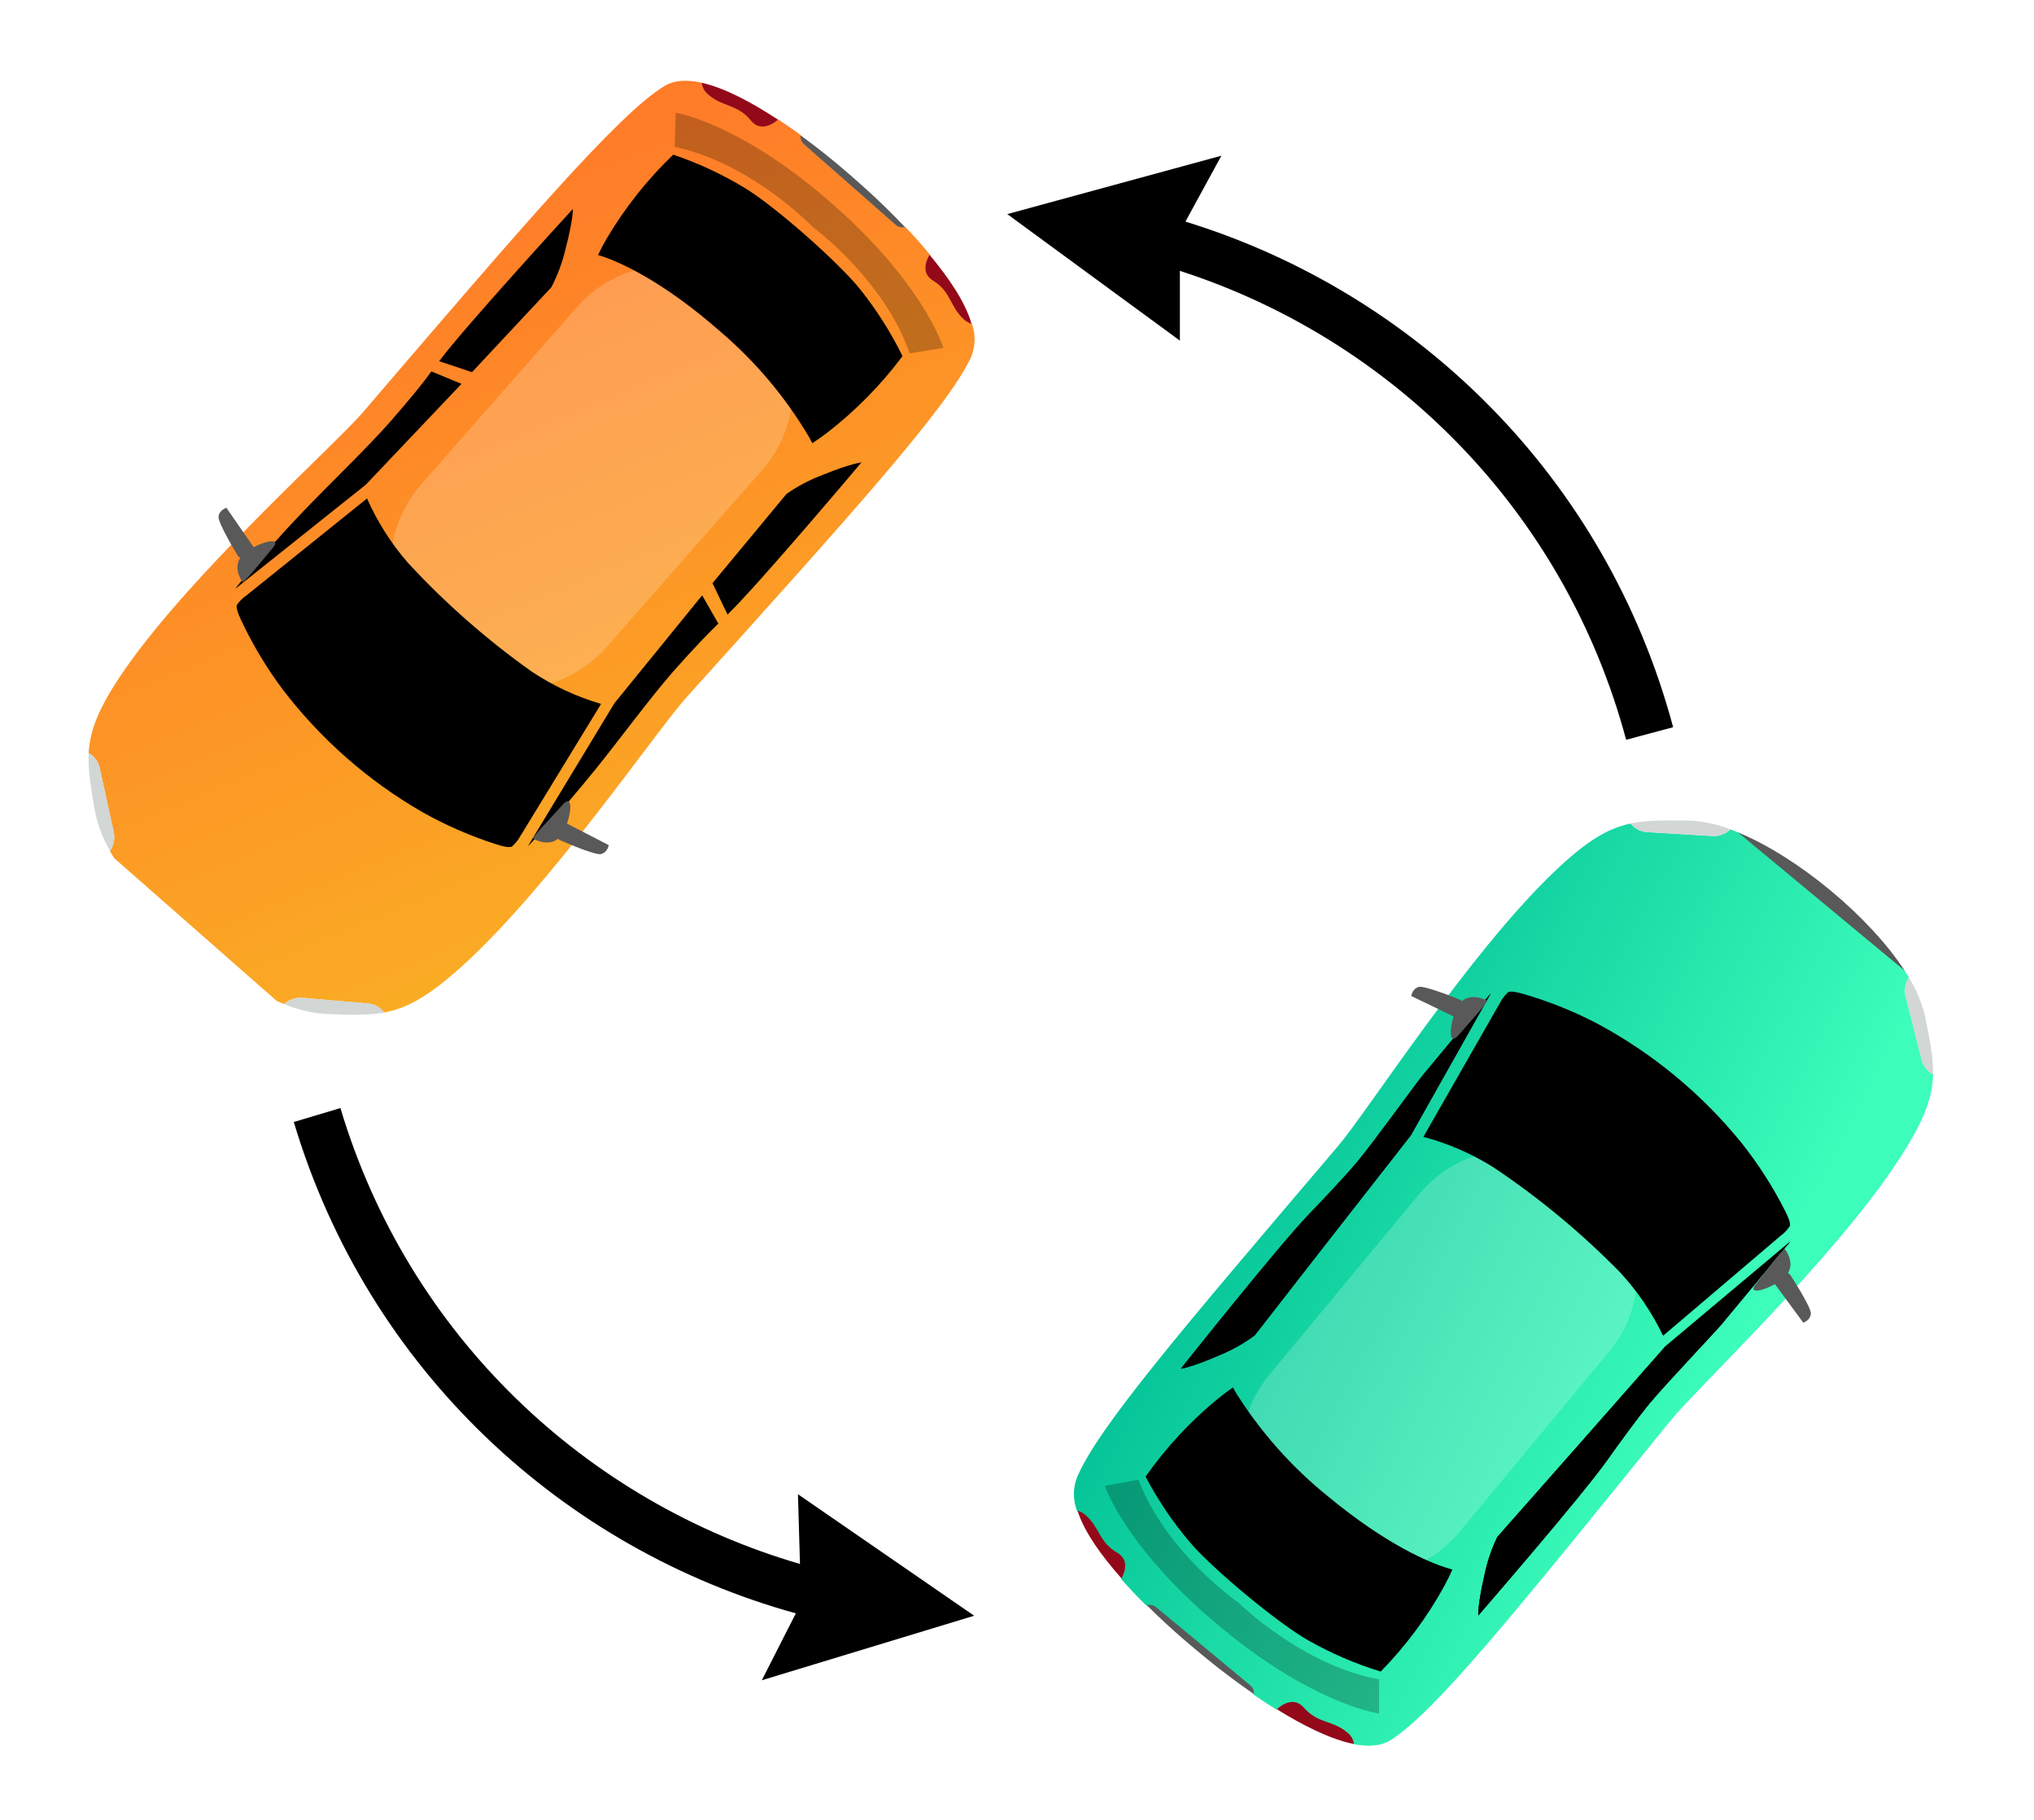
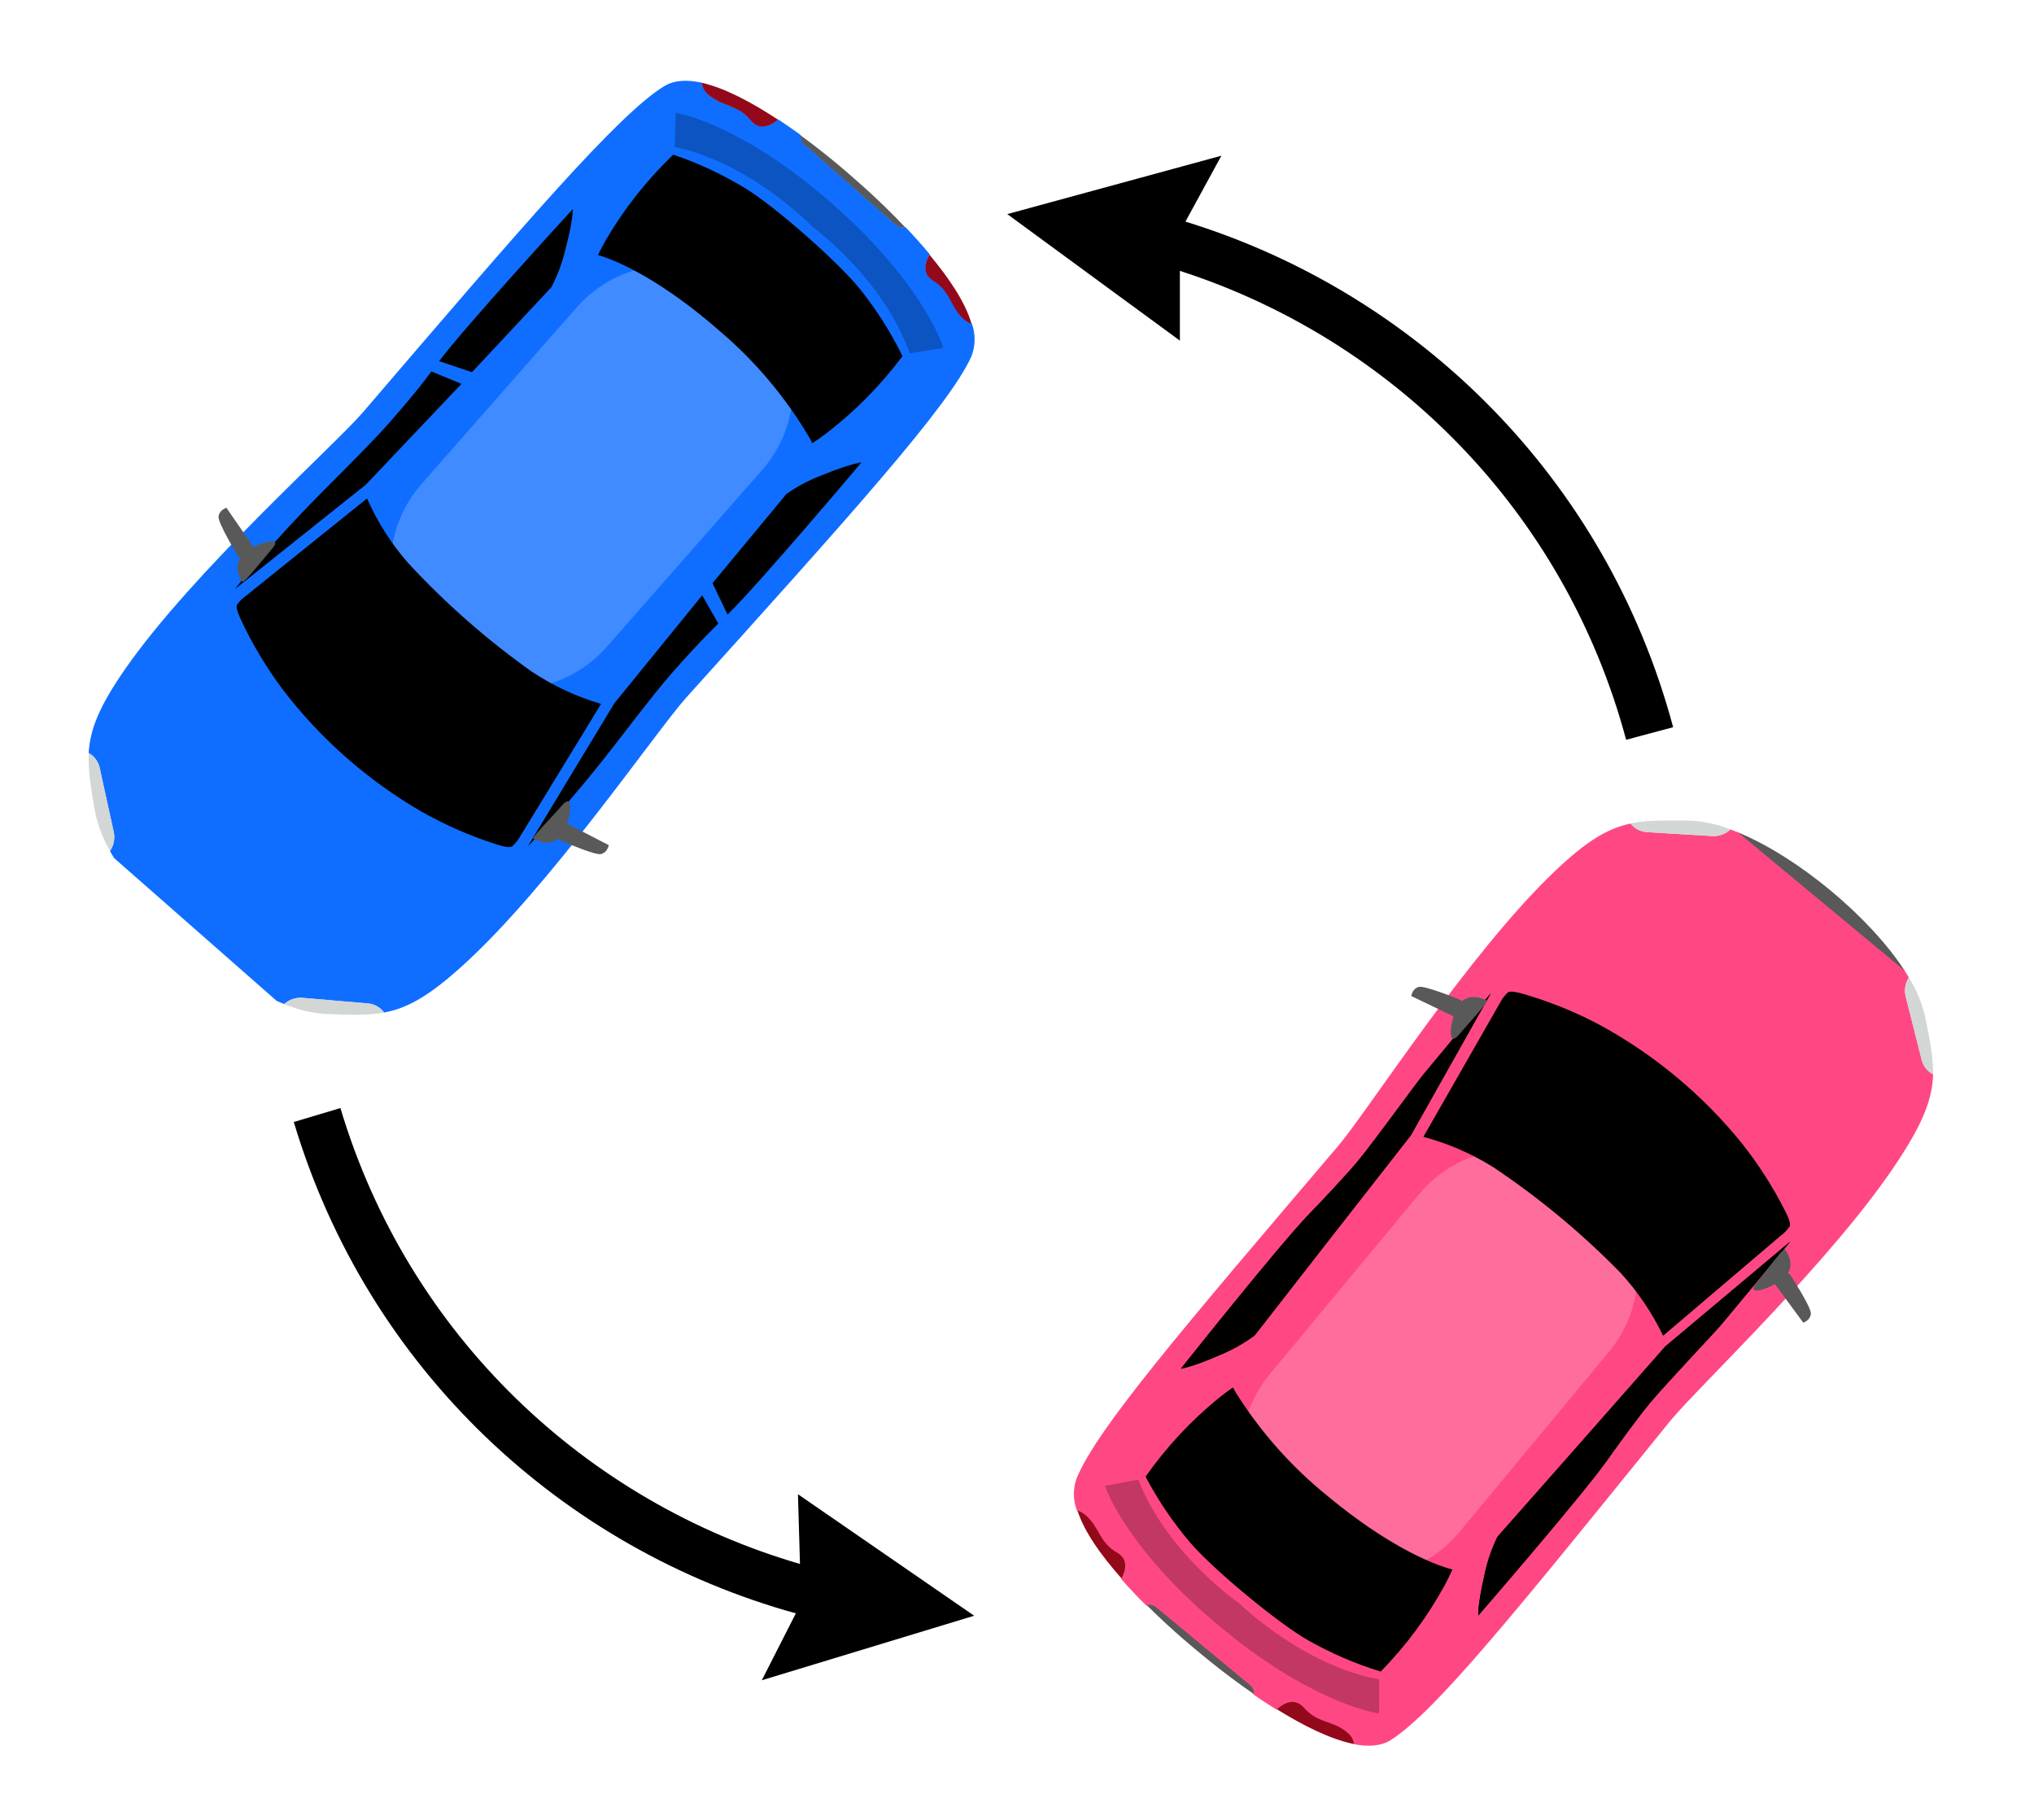
<svg xmlns="http://www.w3.org/2000/svg" width="209" height="187" viewBox="0 0 209 187" fill="none">
  <path d="M121.237 35L103.5 22L125.5 16L121.808 22.771C145.495 30.06 165.031 49.008 171.921 74.723L167.091 76.017C160.752 52.359 142.942 34.835 121.237 27.833V35Z" fill="black" />
  <path d="M81.993 153.539L100.098 166.023L78.279 172.654L81.775 165.779C57.888 159.175 37.816 140.797 30.188 115.29L34.979 113.858C41.996 137.324 60.303 154.328 82.2 160.703L81.993 153.539Z" fill="black" />
-   <path d="M12.825 68.793C10.193 72.595 9.259 74.934 9.107 77.383C9.393 77.542 9.643 77.76 9.837 78.023C10.032 78.287 10.169 78.589 10.237 78.91L11.678 85.487C11.749 85.822 11.751 86.167 11.685 86.504C11.619 86.84 11.485 87.159 11.293 87.443L11.715 88.162L28.429 102.847L29.191 103.169C29.45 102.939 29.753 102.764 30.081 102.655C30.409 102.546 30.755 102.504 31.099 102.534L37.807 103.117C38.134 103.144 38.452 103.24 38.738 103.399C39.024 103.559 39.273 103.778 39.467 104.042C41.855 103.599 44.054 102.372 47.507 99.249C56.58 91.044 67.403 75.136 70.549 71.642C87.341 53.001 97.577 41.668 99.824 36.595C100.238 35.516 100.252 34.325 99.861 33.241C99.577 33.155 99.315 33.006 99.096 32.806C97.668 31.551 97.775 29.951 95.927 28.819C94.706 28.067 95.112 26.866 95.544 26.144C94.726 25.155 93.871 24.208 93.033 23.328C92.865 23.368 92.689 23.367 92.522 23.326C92.354 23.285 92.199 23.204 92.069 23.091L82.639 14.805C82.508 14.691 82.407 14.547 82.343 14.385C82.28 14.223 82.256 14.049 82.275 13.876C81.544 13.344 80.772 12.801 79.97 12.274C79.328 12.803 78.109 13.51 77.149 12.336C75.779 10.65 74.239 10.982 72.782 9.702C72.42 9.405 72.191 8.975 72.145 8.507C70.644 8.171 69.297 8.216 68.262 8.847C63.525 11.723 53.599 23.337 37.273 42.388C34.181 45.955 19.812 58.738 12.825 68.793Z" fill="url(#paint0_linear)" />
+   <path d="M12.825 68.793C10.193 72.595 9.259 74.934 9.107 77.383C9.393 77.542 9.643 77.76 9.837 78.023C10.032 78.287 10.169 78.589 10.237 78.91L11.678 85.487C11.749 85.822 11.751 86.167 11.685 86.504C11.619 86.84 11.485 87.159 11.293 87.443L11.715 88.162L28.429 102.847L29.191 103.169C29.45 102.939 29.753 102.764 30.081 102.655C30.409 102.546 30.755 102.504 31.099 102.534L37.807 103.117C38.134 103.144 38.452 103.24 38.738 103.399C39.024 103.559 39.273 103.778 39.467 104.042C41.855 103.599 44.054 102.372 47.507 99.249C56.58 91.044 67.403 75.136 70.549 71.642C87.341 53.001 97.577 41.668 99.824 36.595C100.238 35.516 100.252 34.325 99.861 33.241C99.577 33.155 99.315 33.006 99.096 32.806C97.668 31.551 97.775 29.951 95.927 28.819C94.706 28.067 95.112 26.866 95.544 26.144C94.726 25.155 93.871 24.208 93.033 23.328C92.865 23.368 92.689 23.367 92.522 23.326C92.354 23.285 92.199 23.204 92.069 23.091L82.639 14.805C82.508 14.691 82.407 14.547 82.343 14.385C82.28 14.223 82.256 14.049 82.275 13.876C81.544 13.344 80.772 12.801 79.97 12.274C79.328 12.803 78.109 13.51 77.149 12.336C75.779 10.65 74.239 10.982 72.782 9.702C72.42 9.405 72.191 8.975 72.145 8.507C70.644 8.171 69.297 8.216 68.262 8.847C63.525 11.723 53.599 23.337 37.273 42.388C34.181 45.955 19.812 58.738 12.825 68.793Z" fill="url(#paint0_linear_137_70)" />
  <g style="mix-blend-mode:screen">
    <path d="M59.265 31.576C61.493 29.041 64.632 27.491 67.993 27.267C71.353 27.043 74.66 28.164 77.185 30.382C79.71 32.601 81.247 35.736 81.457 39.097C81.667 42.459 80.534 45.771 78.306 48.307L62.348 66.469C60.121 69.004 56.981 70.555 53.621 70.778C50.26 71.002 46.954 69.882 44.429 67.663C41.904 65.445 40.367 62.31 40.157 58.948C39.946 55.587 41.08 52.274 43.307 49.739L59.265 31.576Z" fill="#333333" />
  </g>
  <path d="M24.336 62.163C24.265 62.473 24.412 62.958 24.775 63.717C25.961 66.251 27.405 68.654 29.083 70.891C32.965 75.959 37.805 80.212 43.331 83.409C45.765 84.785 48.334 85.908 50.999 86.759C51.794 87.016 52.298 87.104 52.597 86.994C52.986 86.654 53.306 86.241 53.538 85.78L53.572 85.742L60.88 73.776L61.761 72.331C59.235 71.589 56.836 70.472 54.644 69.016C50.029 65.741 45.767 61.996 41.925 57.841C40.197 55.857 38.778 53.625 37.713 51.219L36.394 52.278L25.468 61.066L25.434 61.104C25.004 61.383 24.631 61.742 24.336 62.163Z" fill="black" />
  <path d="M62.304 24.575C62 25.104 61.711 25.654 61.444 26.207C61.444 26.207 61.672 26.264 62.105 26.415C63.705 26.974 68.069 28.843 74.029 34.08C77.651 37.169 80.734 40.84 83.152 44.942C83.37 45.337 83.469 45.542 83.469 45.542C83.97 45.212 84.457 44.869 84.929 44.513C87.881 42.242 90.507 39.576 92.734 36.591C91.544 34.161 90.092 31.87 88.406 29.756C86.188 26.961 79.552 21.131 76.505 19.3C74.194 17.9 71.736 16.758 69.175 15.892C66.499 18.459 64.187 21.38 62.304 24.575Z" fill="black" />
  <path d="M73.814 64.076L72.148 61.172L63.133 72.258L54.237 86.962C54.237 86.962 57.297 83.874 61.209 79.028C63.68 75.965 66.902 71.588 69.207 68.964C71.4 66.487 72.973 64.879 73.814 64.076Z" fill="black" />
  <path d="M44.324 38.165L47.418 39.444L37.593 49.8L24.143 60.529C24.143 60.529 26.812 57.097 31.114 52.594C33.838 49.754 37.76 45.991 40.065 43.367C42.253 40.877 43.692 39.067 44.324 38.165Z" fill="black" />
  <path d="M74.754 63.15L73.212 59.923L80.821 50.745C81.98 49.941 83.234 49.285 84.554 48.79C87.44 47.617 88.514 47.519 88.514 47.519C88.514 47.519 77.978 60.028 74.754 63.15Z" fill="black" />
  <path d="M45.122 37.113L48.499 38.243L56.653 29.519C57.303 28.268 57.794 26.941 58.116 25.569C58.903 22.552 58.863 21.474 58.863 21.474C58.863 21.474 47.807 33.519 45.122 37.113Z" fill="black" />
  <path d="M37.815 103.099L31.099 102.534C30.758 102.507 30.415 102.549 30.09 102.658C29.765 102.767 29.466 102.941 29.209 103.168C30.552 103.744 31.983 104.089 33.443 104.187C35.9 104.27 37.736 104.359 39.467 104.051C39.276 103.782 39.03 103.559 38.745 103.394C38.46 103.23 38.143 103.129 37.815 103.099Z" fill="#D2D6D5" />
-   <path d="M11.691 85.481L10.25 78.904C10.182 78.584 10.046 78.281 9.851 78.018C9.656 77.755 9.406 77.536 9.12 77.378C9.027 79.134 9.344 80.963 9.76 83.369C10.045 84.806 10.572 86.183 11.319 87.441C11.51 87.156 11.641 86.835 11.705 86.499C11.769 86.162 11.765 85.816 11.691 85.481Z" fill="#D2D6D5" />
+   <path d="M11.691 85.481L10.25 78.904C10.182 78.584 10.046 78.281 9.85 78.018C9.656 77.755 9.406 77.536 9.12 77.378C9.027 79.134 9.344 80.963 9.76 83.369C10.045 84.806 10.572 86.183 11.319 87.441C11.51 87.156 11.641 86.835 11.705 86.499C11.769 86.162 11.765 85.816 11.691 85.481Z" fill="#D2D6D5" />
  <path d="M95.893 28.848C97.741 29.989 97.61 31.559 99.062 32.835C99.281 33.035 99.543 33.184 99.827 33.27C99.191 31.017 97.451 28.506 95.51 26.174C95.092 26.899 94.672 28.097 95.893 28.848Z" fill="#93091A" />
-   <path d="M77.133 12.364C78.088 13.543 79.304 12.841 79.954 12.302C77.368 10.598 74.537 9.05 72.114 8.505C72.159 8.972 72.389 9.402 72.751 9.7C74.223 11.01 75.763 10.678 77.133 12.364Z" fill="#93091A" />
+   <path d="M77.132 12.364C78.088 13.543 79.304 12.841 79.954 12.302C77.368 10.598 74.536 9.05 72.114 8.505C72.159 8.972 72.388 9.402 72.751 9.7C74.223 11.01 75.763 10.678 77.132 12.364Z" fill="#93091A" />
  <g style="mix-blend-mode:multiply">
    <path d="M84.017 19.659C75.309 12.481 69.437 11.59 69.437 11.59L69.327 15.094C77.228 16.768 83.499 23.311 83.499 23.311C83.499 23.311 90.816 28.664 93.472 36.308L96.932 35.749C96.932 35.749 95.281 30.063 87.055 22.327C86.612 21.938 85.557 20.969 85.557 20.969C84.986 20.467 84.477 20.029 84.017 19.659Z" fill="#C2C2C2" />
  </g>
  <path d="M22.454 53.09C22.397 53.76 24.387 57.025 24.387 57.025C24.457 57.152 24.56 57.257 24.685 57.329C23.921 58.487 24.936 59.819 24.936 59.819C25.454 59.478 26.707 57.86 27.997 56.334C28.95 55.249 27.375 55.525 26.06 56.225L23.261 52.173C23.144 52.218 23.033 52.277 22.93 52.348C22.799 52.427 22.688 52.535 22.606 52.664C22.523 52.793 22.472 52.939 22.454 53.09Z" fill="#595959" />
  <path d="M54.759 86.166C54.759 86.166 56.277 87.069 57.342 86.183C57.417 86.254 57.505 86.311 57.6 86.351C57.6 86.351 61.094 87.904 61.751 87.761C61.91 87.72 62.057 87.641 62.18 87.531C62.303 87.421 62.398 87.283 62.458 87.129C62.499 87.037 62.532 86.942 62.557 86.844L58.262 84.628C58.754 83.223 58.793 81.623 57.82 82.682C56.493 84.192 55.039 85.617 54.759 86.166Z" fill="#595959" />
  <path d="M82.618 14.829L92.038 23.106C92.168 23.22 92.324 23.3 92.491 23.341C92.659 23.383 92.834 23.383 93.002 23.344C90.281 20.479 87.821 18.393 87.821 18.393C87.821 18.393 85.44 16.225 82.254 13.899C82.235 14.072 82.259 14.247 82.322 14.409C82.385 14.571 82.487 14.715 82.618 14.829Z" fill="#595959" />
  <path d="M195.119 100.453L195.709 99.741C192.091 94.177 184.727 88.065 178.586 85.531L177.995 86.243L195.119 100.453Z" fill="#595959" />
-   <path d="M195.182 119.044C197.694 115.183 198.555 112.826 198.634 110.379C198.343 110.228 198.088 110.017 197.885 109.759C197.683 109.502 197.538 109.204 197.46 108.886L195.817 102.4C195.737 102.068 195.724 101.723 195.78 101.386C195.836 101.049 195.96 100.727 196.143 100.439L195.7 99.733L178.581 85.526L177.81 85.225C177.561 85.458 177.267 85.639 176.946 85.756C176.626 85.874 176.284 85.925 175.943 85.907L169.231 85.5C168.903 85.483 168.584 85.395 168.293 85.243C168.003 85.092 167.748 84.88 167.547 84.622C165.177 85.126 163.018 86.406 159.666 89.612C150.858 98.033 140.536 114.183 137.501 117.75C121.303 136.782 112.706 146.815 110.616 151.933C110.235 153.02 110.258 154.208 110.68 155.28C110.967 155.358 111.232 155.5 111.457 155.694C112.92 156.908 112.861 158.507 114.74 159.588C115.981 160.305 115.612 161.514 115.203 162.245C116.049 163.211 116.931 164.133 117.794 164.989C117.961 164.945 118.135 164.941 118.304 164.978C118.472 165.014 118.63 165.091 118.763 165.2L128.415 173.21C128.549 173.32 128.654 173.461 128.722 173.621C128.791 173.781 128.819 173.954 128.806 174.127C129.551 174.639 130.338 175.16 131.155 175.664C131.779 175.12 132.975 174.383 133.968 175.529C135.386 177.175 136.913 176.803 138.406 178.042C138.776 178.329 139.018 178.752 139.078 179.217C140.586 179.513 141.929 179.433 142.943 178.777C147.584 175.784 155.864 165.48 171.584 146.051C174.579 142.393 188.554 129.274 195.182 119.044Z" fill="url(#paint1_linear)" />
+   <path d="M195.182 119.044C197.694 115.183 198.555 112.826 198.634 110.379C198.343 110.228 198.088 110.017 197.885 109.759C197.683 109.502 197.538 109.204 197.46 108.886L195.817 102.4C195.737 102.068 195.724 101.723 195.78 101.386C195.836 101.049 195.96 100.727 196.143 100.439L195.7 99.733L178.581 85.526L177.81 85.225C177.561 85.458 177.267 85.639 176.946 85.756C176.626 85.874 176.284 85.925 175.943 85.907L169.231 85.5C168.903 85.483 168.584 85.395 168.293 85.243C168.003 85.092 167.748 84.88 167.547 84.622C165.177 85.126 163.018 86.406 159.666 89.612C150.858 98.033 140.536 114.183 137.501 117.75C121.303 136.782 112.706 146.815 110.616 151.933C110.235 153.02 110.258 154.208 110.68 155.28C110.967 155.358 111.232 155.5 111.457 155.694C112.92 156.908 112.861 158.507 114.74 159.588C115.981 160.305 115.612 161.514 115.203 162.245C116.049 163.211 116.931 164.133 117.794 164.989C117.961 164.945 118.135 164.941 118.304 164.978C118.472 165.014 118.63 165.091 118.763 165.2L128.415 173.21C128.549 173.32 128.654 173.461 128.722 173.621C128.791 173.781 128.819 173.954 128.806 174.127C129.551 174.639 130.338 175.16 131.155 175.664C131.779 175.12 132.975 174.383 133.968 175.529C135.386 177.175 136.913 176.803 138.406 178.042C138.776 178.329 139.018 178.752 139.078 179.217C140.586 179.513 141.929 179.433 142.943 178.777C147.584 175.784 155.864 165.48 171.584 146.051C174.579 142.393 188.554 129.274 195.182 119.044Z" fill="url(#paint1_linear_137_70)" />
  <g style="mix-blend-mode:screen">
    <path d="M149.965 157.414C147.818 160.001 144.732 161.629 141.384 161.94C138.037 162.251 134.703 161.22 132.116 159.073C129.529 156.926 127.901 153.84 127.59 150.492C127.279 147.145 128.31 143.811 130.457 141.224L145.837 122.691C147.984 120.104 151.07 118.476 154.417 118.165C157.765 117.854 161.099 118.885 163.686 121.032C166.273 123.179 167.901 126.265 168.212 129.613C168.523 132.96 167.492 136.294 165.345 138.881L149.965 157.414Z" fill="#333333" />
  </g>
  <path d="M183.917 125.979C183.978 125.667 183.817 125.187 183.432 124.439C182.172 121.943 180.658 119.584 178.916 117.397C174.889 112.443 169.93 108.328 164.319 105.283C161.848 103.974 159.25 102.922 156.564 102.143C155.764 101.906 155.257 101.832 154.962 101.949C154.584 102.299 154.278 102.719 154.06 103.186L154.028 103.225L147.094 115.351L146.258 116.815C148.799 117.492 151.225 118.547 153.453 119.944C158.158 123.091 162.525 126.715 166.485 130.759C168.268 132.692 169.752 134.881 170.887 137.254L172.172 136.162L182.812 127.112L182.844 127.073C183.27 126.781 183.634 126.409 183.917 125.979Z" fill="black" />
  <path d="M148.432 162.923C148.72 162.388 148.992 161.831 149.242 161.273C149.242 161.273 149.012 161.222 148.576 161.082C146.962 160.566 142.55 158.816 136.444 153.749C132.739 150.761 129.555 147.181 127.02 143.153C126.79 142.764 126.686 142.563 126.686 142.563C126.196 142.905 125.72 143.26 125.259 143.627C122.382 145.969 119.841 148.697 117.709 151.733C118.97 154.125 120.487 156.373 122.234 158.437C124.532 161.167 131.33 166.809 134.427 168.555C136.785 169.891 139.281 170.966 141.872 171.76C144.453 169.129 146.66 166.155 148.432 162.923Z" fill="black" />
  <path d="M153.861 157.92L161.765 148.971L171.112 138.354L183.958 127.573L176.933 136.037C176.294 136.807 171.12 142.259 169.523 144.183C168.246 145.722 166.088 148.708 165.169 150.009C162.585 153.679 151.898 166.001 151.898 166.001C151.898 166.001 151.825 164.928 152.52 161.897C152.8 160.521 153.25 159.185 153.861 157.92Z" fill="black" />
  <path d="M153.861 157.92L161.765 148.971L171.112 138.354L183.958 127.573L176.933 136.037C176.294 136.807 171.12 142.259 169.523 144.183C168.246 145.722 166.088 148.708 165.169 150.009C162.585 153.679 151.898 166.001 151.898 166.001C151.898 166.001 151.825 164.928 152.52 161.897C152.8 160.521 153.25 159.185 153.861 157.92Z" fill="black" />
  <path d="M128.919 137.222L136.257 127.803L144.969 116.659L153.198 102.046L146.173 110.511C145.534 111.28 141.13 117.371 139.533 119.295C138.256 120.834 135.718 123.505 134.609 124.648C131.479 127.865 121.338 140.64 121.338 140.64C121.338 140.64 122.407 140.514 125.257 139.272C126.558 138.744 127.789 138.055 128.919 137.222Z" fill="black" />
  <path d="M128.919 137.222L136.257 127.803L144.969 116.659L153.198 102.046L146.173 110.511C145.534 111.28 141.13 117.371 139.533 119.295C138.256 120.834 135.718 123.505 134.609 124.648C131.479 127.865 121.338 140.64 121.338 140.64C121.338 140.64 122.407 140.514 125.257 139.272C126.558 138.744 127.789 138.055 128.919 137.222Z" fill="black" />
  <path d="M169.231 85.5L175.943 85.907C176.284 85.925 176.626 85.874 176.947 85.756C177.267 85.639 177.561 85.458 177.811 85.225C176.453 84.685 175.014 84.379 173.554 84.32C171.099 84.3 169.264 84.259 167.546 84.613C167.747 84.873 168.001 85.086 168.292 85.24C168.583 85.393 168.903 85.481 169.231 85.5Z" fill="#D2D6D5" />
  <path d="M195.817 102.4L197.454 108.922C197.532 109.24 197.677 109.538 197.88 109.796C198.082 110.053 198.337 110.265 198.628 110.415C198.668 108.661 198.296 106.846 197.809 104.456C197.481 103.03 196.913 101.671 196.13 100.435C195.948 100.725 195.826 101.048 195.773 101.386C195.719 101.723 195.734 102.068 195.817 102.4Z" fill="#D2D6D5" />
  <path d="M114.78 159.539C112.901 158.449 112.985 156.88 111.497 155.645C111.272 155.451 111.007 155.31 110.721 155.231C111.423 157.461 113.236 159.921 115.243 162.197C115.639 161.462 116.017 160.252 114.78 159.539Z" fill="#93091A" />
  <path d="M134.001 175.49C133.012 174.34 131.82 175.071 131.187 175.625C133.819 177.258 136.692 178.728 139.126 179.208C139.066 178.743 138.825 178.32 138.454 178.033C136.962 176.745 135.445 177.133 134.001 175.49Z" fill="#93091A" />
  <g style="mix-blend-mode:multiply">
    <path d="M126.905 168.399C135.813 175.33 141.701 176.066 141.701 176.066L141.708 172.563C133.773 171.1 127.317 164.738 127.317 164.738C127.317 164.738 119.853 159.59 116.972 152.035L113.535 152.683C113.535 152.683 115.355 158.311 123.798 165.812C124.251 166.189 125.333 167.128 125.333 167.128C125.935 167.594 126.447 168.019 126.905 168.399Z" fill="#C2C2C2" />
  </g>
  <path d="M186.073 134.982C186.11 134.313 184.025 131.109 184.025 131.109C183.952 130.984 183.846 130.881 183.719 130.813C184.447 129.638 183.394 128.336 183.394 128.336C182.887 128.689 181.685 130.336 180.443 131.892C179.525 132.999 181.089 132.682 182.38 131.95L185.296 135.919C185.411 135.87 185.52 135.809 185.621 135.735C185.749 135.653 185.856 135.542 185.935 135.411C186.013 135.281 186.061 135.134 186.073 134.982Z" fill="#595959" />
  <path d="M152.81 102.816C152.81 102.816 151.268 101.955 150.232 102.866C150.155 102.798 150.066 102.743 149.969 102.706C149.969 102.706 146.436 101.248 145.784 101.408C145.626 101.453 145.482 101.536 145.362 101.649C145.243 101.762 145.152 101.902 145.097 102.057C145.059 102.149 145.029 102.246 145.007 102.344L149.361 104.442C148.912 105.856 148.921 107.453 149.86 106.371C151.165 104.868 152.562 103.383 152.81 102.816Z" fill="#595959" />
  <path d="M128.455 173.161L118.804 165.151C118.67 165.042 118.513 164.966 118.344 164.929C118.176 164.892 118.001 164.896 117.834 164.94C120.636 167.726 123.155 169.742 123.155 169.742C123.155 169.742 125.596 171.842 128.847 174.079C128.86 173.906 128.831 173.732 128.763 173.572C128.695 173.412 128.589 173.271 128.455 173.161Z" fill="#595959" />
  <defs>
-     <linearGradient id="paint0_linear" x1="40.439" y1="23.453" x2="88.641" y2="139.895" gradientUnits="userSpaceOnUse">
-       <stop stop-color="#FF7C28" />
-       <stop offset="1" stop-color="#F7CD21" />
+     <linearGradient id="paint0_linear_137_70" x1="40.439" y1="23.453" x2="88.641" y2="139.895" gradientUnits="userSpaceOnUse">
+       <stop stop-color="#0F6EFF" />
+       <stop offset="1" stop-color="#0F6EFF" />
    </linearGradient>
-     <linearGradient id="paint1_linear" x1="123.414" y1="115.333" x2="176.129" y2="142.707" gradientUnits="userSpaceOnUse">
-       <stop stop-color="#00BF95" />
-       <stop offset="1" stop-color="#3CFDBA" />
+     <linearGradient id="paint1_linear_137_70" x1="123.414" y1="115.333" x2="176.129" y2="142.707" gradientUnits="userSpaceOnUse">
+       <stop stop-color="#FF4883" />
+       <stop offset="1" stop-color="#FF4883" />
    </linearGradient>
  </defs>
</svg>
